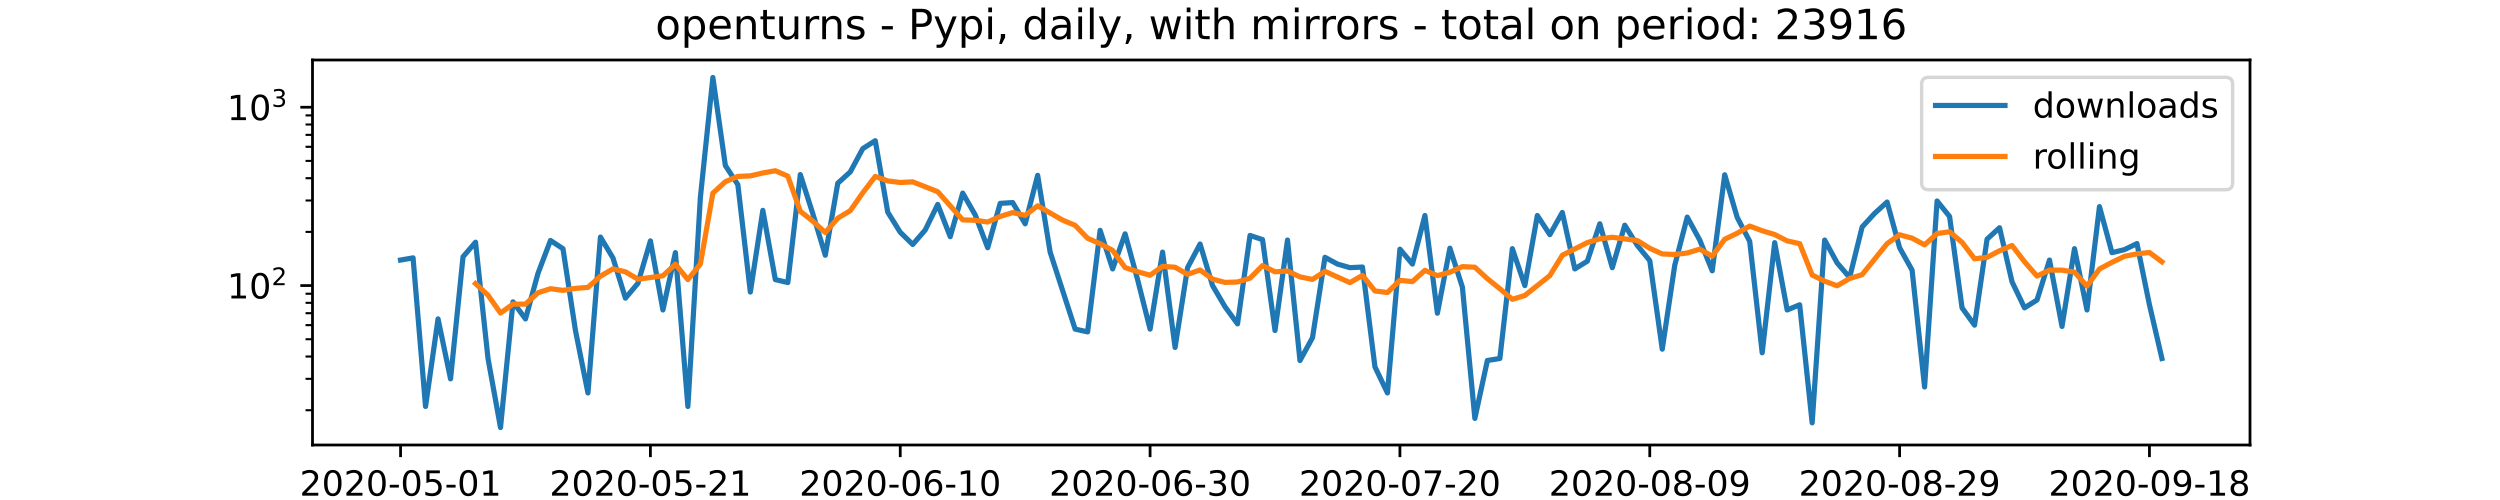
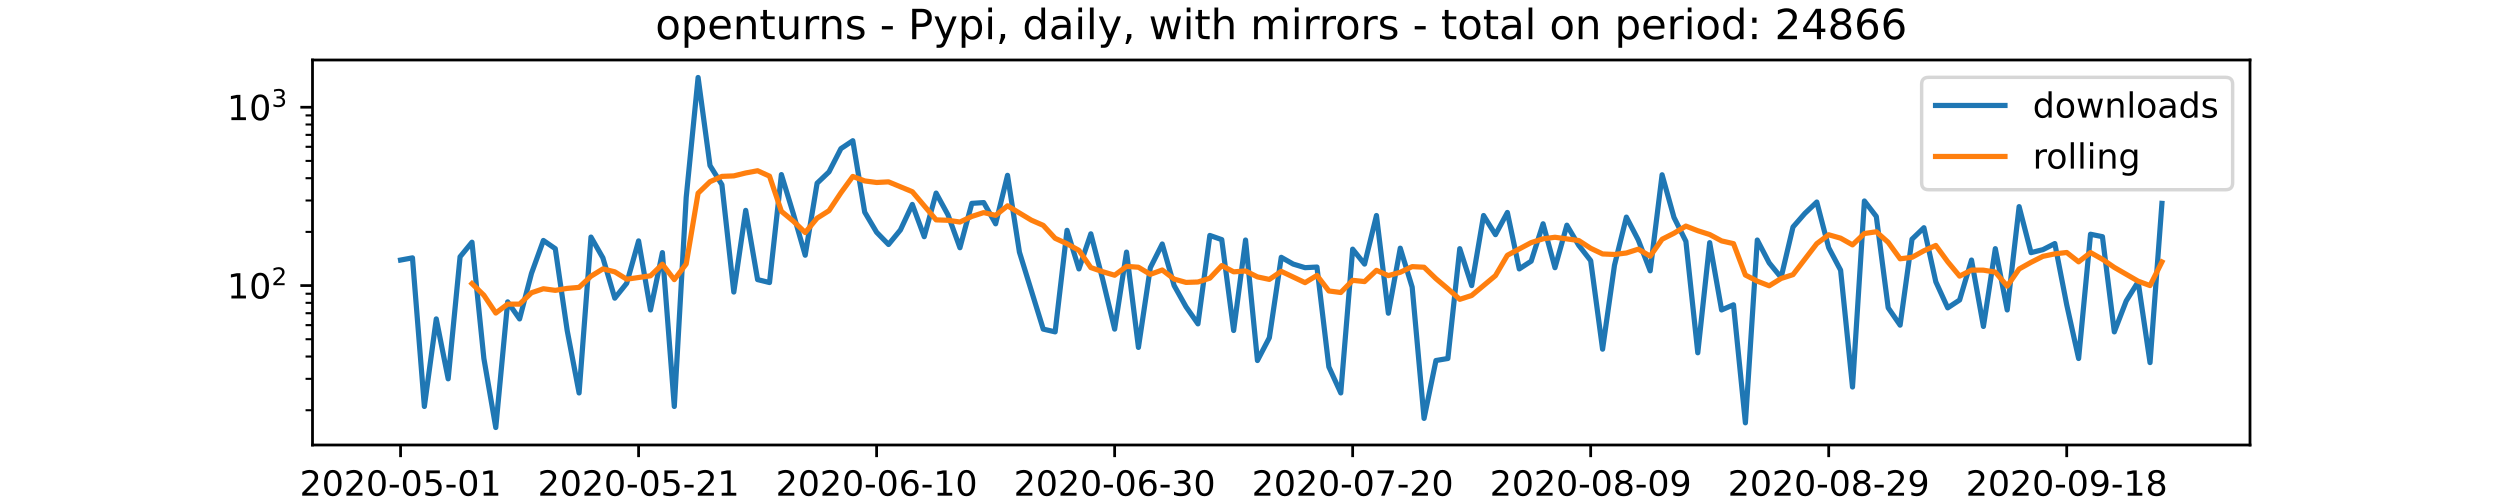
<svg xmlns="http://www.w3.org/2000/svg" xmlns:xlink="http://www.w3.org/1999/xlink" height="144pt" version="1.1" viewBox="0 0 720 144" width="720pt">
  <defs>
    <style type="text/css">*{stroke-linecap:butt;stroke-linejoin:round;}</style>
  </defs>
  <g id="figure_1">
    <g id="patch_1">
      <path d="M 0 144  L 720 144  L 720 0  L 0 0  z " style="fill:#ffffff;" />
    </g>
    <g id="axes_1">
      <g id="patch_2">
        <path d="M 90 128.16  L 648 128.16  L 648 17.28  L 90 17.28  z " style="fill:#ffffff;" />
      </g>
      <g id="matplotlib.axis_1">
        <g id="xtick_1">
          <g id="line2d_1">
            <defs>
-               <path d="M 0 0  L 0 3.5  " id="m079355fc75" style="stroke:#000000;stroke-width:0.8;" />
+               <path d="M 0 0  L 0 3.5  " id="m2470fbcdff" style="stroke:#000000;stroke-width:0.8;" />
            </defs>
            <g>
-               <use style="stroke:#000000;stroke-width:0.8;" x="115.364" xlink:href="#m079355fc75" y="128.16" />
+               <use style="stroke:#000000;stroke-width:0.8;" x="115.364" xlink:href="#m2470fbcdff" y="128.16" />
            </g>
          </g>
          <g id="text_1">
            <g transform="translate(86.30582 142.7584)scale(0.1 -0.1)">
              <defs>
                <path d="M 19.188 8.297  L 53.609 8.297  L 53.609 0  L 7.328 0  L 7.328 8.297  Q 12.938 14.109 22.625 23.891  Q 32.328 33.688 34.812 36.531  Q 39.547 41.844 41.422 45.531  Q 43.312 49.219 43.312 52.781  Q 43.312 58.594 39.234 62.25  Q 35.156 65.922 28.609 65.922  Q 23.969 65.922 18.812 64.312  Q 13.672 62.703 7.812 59.422  L 7.812 69.391  Q 13.766 71.781 18.938 73  Q 24.125 74.219 28.422 74.219  Q 39.75 74.219 46.484 68.547  Q 53.219 62.891 53.219 53.422  Q 53.219 48.922 51.531 44.891  Q 49.859 40.875 45.406 35.406  Q 44.188 33.984 37.641 27.219  Q 31.109 20.453 19.188 8.297  z " id="DejaVuSans-50" />
                <path d="M 31.781 66.406  Q 24.172 66.406 20.328 58.906  Q 16.5 51.422 16.5 36.375  Q 16.5 21.391 20.328 13.891  Q 24.172 6.391 31.781 6.391  Q 39.453 6.391 43.281 13.891  Q 47.125 21.391 47.125 36.375  Q 47.125 51.422 43.281 58.906  Q 39.453 66.406 31.781 66.406  z M 31.781 74.219  Q 44.047 74.219 50.516 64.516  Q 56.984 54.828 56.984 36.375  Q 56.984 17.969 50.516 8.266  Q 44.047 -1.422 31.781 -1.422  Q 19.531 -1.422 13.062 8.266  Q 6.594 17.969 6.594 36.375  Q 6.594 54.828 13.062 64.516  Q 19.531 74.219 31.781 74.219  z " id="DejaVuSans-48" />
                <path d="M 4.891 31.391  L 31.203 31.391  L 31.203 23.391  L 4.891 23.391  z " id="DejaVuSans-45" />
                <path d="M 10.797 72.906  L 49.516 72.906  L 49.516 64.594  L 19.828 64.594  L 19.828 46.734  Q 21.969 47.469 24.109 47.828  Q 26.266 48.188 28.422 48.188  Q 40.625 48.188 47.75 41.5  Q 54.891 34.812 54.891 23.391  Q 54.891 11.625 47.562 5.094  Q 40.234 -1.422 26.906 -1.422  Q 22.312 -1.422 17.547 -0.641  Q 12.797 0.141 7.719 1.703  L 7.719 11.625  Q 12.109 9.234 16.797 8.062  Q 21.484 6.891 26.703 6.891  Q 35.156 6.891 40.078 11.328  Q 45.016 15.766 45.016 23.391  Q 45.016 31 40.078 35.438  Q 35.156 39.891 26.703 39.891  Q 22.75 39.891 18.812 39.016  Q 14.891 38.141 10.797 36.281  z " id="DejaVuSans-53" />
                <path d="M 12.406 8.297  L 28.516 8.297  L 28.516 63.922  L 10.984 60.406  L 10.984 69.391  L 28.422 72.906  L 38.281 72.906  L 38.281 8.297  L 54.391 8.297  L 54.391 0  L 12.406 0  z " id="DejaVuSans-49" />
              </defs>
              <use xlink:href="#DejaVuSans-50" />
              <use x="63.623" xlink:href="#DejaVuSans-48" />
              <use x="127.246" xlink:href="#DejaVuSans-50" />
              <use x="190.869" xlink:href="#DejaVuSans-48" />
              <use x="254.492" xlink:href="#DejaVuSans-45" />
              <use x="290.576" xlink:href="#DejaVuSans-48" />
              <use x="354.199" xlink:href="#DejaVuSans-53" />
              <use x="417.822" xlink:href="#DejaVuSans-45" />
              <use x="453.906" xlink:href="#DejaVuSans-48" />
              <use x="517.529" xlink:href="#DejaVuSans-49" />
            </g>
          </g>
        </g>
        <g id="xtick_2">
          <g id="line2d_2">
            <g>
-               <use style="stroke:#000000;stroke-width:0.8;" x="187.317" xlink:href="#m079355fc75" y="128.16" />
+               <use style="stroke:#000000;stroke-width:0.8;" x="183.914" xlink:href="#m2470fbcdff" y="128.16" />
            </g>
          </g>
          <g id="text_2">
-             <g transform="translate(158.2594 142.7584)scale(0.1 -0.1)">
+             <g transform="translate(154.8562 142.7584)scale(0.1 -0.1)">
              <use xlink:href="#DejaVuSans-50" />
              <use x="63.623" xlink:href="#DejaVuSans-48" />
              <use x="127.246" xlink:href="#DejaVuSans-50" />
              <use x="190.869" xlink:href="#DejaVuSans-48" />
              <use x="254.492" xlink:href="#DejaVuSans-45" />
              <use x="290.576" xlink:href="#DejaVuSans-48" />
              <use x="354.199" xlink:href="#DejaVuSans-53" />
              <use x="417.822" xlink:href="#DejaVuSans-45" />
              <use x="453.906" xlink:href="#DejaVuSans-50" />
              <use x="517.529" xlink:href="#DejaVuSans-49" />
            </g>
          </g>
        </g>
        <g id="xtick_3">
          <g id="line2d_3">
            <g>
-               <use style="stroke:#000000;stroke-width:0.8;" x="259.271" xlink:href="#m079355fc75" y="128.16" />
+               <use style="stroke:#000000;stroke-width:0.8;" x="252.464" xlink:href="#m2470fbcdff" y="128.16" />
            </g>
          </g>
          <g id="text_3">
-             <g transform="translate(230.213 142.7584)scale(0.1 -0.1)">
+             <g transform="translate(223.4066 142.7584)scale(0.1 -0.1)">
              <defs>
                <path d="M 33.016 40.375  Q 26.375 40.375 22.484 35.828  Q 18.609 31.297 18.609 23.391  Q 18.609 15.531 22.484 10.953  Q 26.375 6.391 33.016 6.391  Q 39.656 6.391 43.531 10.953  Q 47.406 15.531 47.406 23.391  Q 47.406 31.297 43.531 35.828  Q 39.656 40.375 33.016 40.375  z M 52.594 71.297  L 52.594 62.312  Q 48.875 64.062 45.094 64.984  Q 41.312 65.922 37.594 65.922  Q 27.828 65.922 22.672 59.328  Q 17.531 52.734 16.797 39.406  Q 19.672 43.656 24.016 45.922  Q 28.375 48.188 33.594 48.188  Q 44.578 48.188 50.953 41.516  Q 57.328 34.859 57.328 23.391  Q 57.328 12.156 50.688 5.359  Q 44.047 -1.422 33.016 -1.422  Q 20.359 -1.422 13.672 8.266  Q 6.984 17.969 6.984 36.375  Q 6.984 53.656 15.188 63.938  Q 23.391 74.219 37.203 74.219  Q 40.922 74.219 44.703 73.484  Q 48.484 72.75 52.594 71.297  z " id="DejaVuSans-54" />
              </defs>
              <use xlink:href="#DejaVuSans-50" />
              <use x="63.623" xlink:href="#DejaVuSans-48" />
              <use x="127.246" xlink:href="#DejaVuSans-50" />
              <use x="190.869" xlink:href="#DejaVuSans-48" />
              <use x="254.492" xlink:href="#DejaVuSans-45" />
              <use x="290.576" xlink:href="#DejaVuSans-48" />
              <use x="354.199" xlink:href="#DejaVuSans-54" />
              <use x="417.822" xlink:href="#DejaVuSans-45" />
              <use x="453.906" xlink:href="#DejaVuSans-49" />
              <use x="517.529" xlink:href="#DejaVuSans-48" />
            </g>
          </g>
        </g>
        <g id="xtick_4">
          <g id="line2d_4">
            <g>
-               <use style="stroke:#000000;stroke-width:0.8;" x="331.224" xlink:href="#m079355fc75" y="128.16" />
+               <use style="stroke:#000000;stroke-width:0.8;" x="321.015" xlink:href="#m2470fbcdff" y="128.16" />
            </g>
          </g>
          <g id="text_4">
-             <g transform="translate(302.1666 142.7584)scale(0.1 -0.1)">
+             <g transform="translate(291.9569 142.7584)scale(0.1 -0.1)">
              <defs>
                <path d="M 40.578 39.312  Q 47.656 37.797 51.625 33  Q 55.609 28.219 55.609 21.188  Q 55.609 10.406 48.188 4.484  Q 40.766 -1.422 27.094 -1.422  Q 22.516 -1.422 17.656 -0.516  Q 12.797 0.391 7.625 2.203  L 7.625 11.719  Q 11.719 9.328 16.594 8.109  Q 21.484 6.891 26.812 6.891  Q 36.078 6.891 40.938 10.547  Q 45.797 14.203 45.797 21.188  Q 45.797 27.641 41.281 31.266  Q 36.766 34.906 28.719 34.906  L 20.219 34.906  L 20.219 43.016  L 29.109 43.016  Q 36.375 43.016 40.234 45.922  Q 44.094 48.828 44.094 54.297  Q 44.094 59.906 40.109 62.906  Q 36.141 65.922 28.719 65.922  Q 24.656 65.922 20.016 65.031  Q 15.375 64.156 9.812 62.312  L 9.812 71.094  Q 15.438 72.656 20.344 73.438  Q 25.25 74.219 29.594 74.219  Q 40.828 74.219 47.359 69.109  Q 53.906 64.016 53.906 55.328  Q 53.906 49.266 50.438 45.094  Q 46.969 40.922 40.578 39.312  z " id="DejaVuSans-51" />
              </defs>
              <use xlink:href="#DejaVuSans-50" />
              <use x="63.623" xlink:href="#DejaVuSans-48" />
              <use x="127.246" xlink:href="#DejaVuSans-50" />
              <use x="190.869" xlink:href="#DejaVuSans-48" />
              <use x="254.492" xlink:href="#DejaVuSans-45" />
              <use x="290.576" xlink:href="#DejaVuSans-48" />
              <use x="354.199" xlink:href="#DejaVuSans-54" />
              <use x="417.822" xlink:href="#DejaVuSans-45" />
              <use x="453.906" xlink:href="#DejaVuSans-51" />
              <use x="517.529" xlink:href="#DejaVuSans-48" />
            </g>
          </g>
        </g>
        <g id="xtick_5">
          <g id="line2d_5">
            <g>
-               <use style="stroke:#000000;stroke-width:0.8;" x="403.178" xlink:href="#m079355fc75" y="128.16" />
+               <use style="stroke:#000000;stroke-width:0.8;" x="389.565" xlink:href="#m2470fbcdff" y="128.16" />
            </g>
          </g>
          <g id="text_5">
-             <g transform="translate(374.1201 142.7584)scale(0.1 -0.1)">
+             <g transform="translate(360.5073 142.7584)scale(0.1 -0.1)">
              <defs>
                <path d="M 8.203 72.906  L 55.078 72.906  L 55.078 68.703  L 28.609 0  L 18.312 0  L 43.219 64.594  L 8.203 64.594  z " id="DejaVuSans-55" />
              </defs>
              <use xlink:href="#DejaVuSans-50" />
              <use x="63.623" xlink:href="#DejaVuSans-48" />
              <use x="127.246" xlink:href="#DejaVuSans-50" />
              <use x="190.869" xlink:href="#DejaVuSans-48" />
              <use x="254.492" xlink:href="#DejaVuSans-45" />
              <use x="290.576" xlink:href="#DejaVuSans-48" />
              <use x="354.199" xlink:href="#DejaVuSans-55" />
              <use x="417.822" xlink:href="#DejaVuSans-45" />
              <use x="453.906" xlink:href="#DejaVuSans-50" />
              <use x="517.529" xlink:href="#DejaVuSans-48" />
            </g>
          </g>
        </g>
        <g id="xtick_6">
          <g id="line2d_6">
            <g>
-               <use style="stroke:#000000;stroke-width:0.8;" x="475.132" xlink:href="#m079355fc75" y="128.16" />
+               <use style="stroke:#000000;stroke-width:0.8;" x="458.115" xlink:href="#m2470fbcdff" y="128.16" />
            </g>
          </g>
          <g id="text_6">
-             <g transform="translate(446.0737 142.7584)scale(0.1 -0.1)">
+             <g transform="translate(429.0577 142.7584)scale(0.1 -0.1)">
              <defs>
                <path d="M 31.781 34.625  Q 24.75 34.625 20.719 30.859  Q 16.703 27.094 16.703 20.516  Q 16.703 13.922 20.719 10.156  Q 24.75 6.391 31.781 6.391  Q 38.812 6.391 42.859 10.172  Q 46.922 13.969 46.922 20.516  Q 46.922 27.094 42.891 30.859  Q 38.875 34.625 31.781 34.625  z M 21.922 38.812  Q 15.578 40.375 12.031 44.719  Q 8.5 49.078 8.5 55.328  Q 8.5 64.062 14.719 69.141  Q 20.953 74.219 31.781 74.219  Q 42.672 74.219 48.875 69.141  Q 55.078 64.062 55.078 55.328  Q 55.078 49.078 51.531 44.719  Q 48 40.375 41.703 38.812  Q 48.828 37.156 52.797 32.312  Q 56.781 27.484 56.781 20.516  Q 56.781 9.906 50.312 4.234  Q 43.844 -1.422 31.781 -1.422  Q 19.734 -1.422 13.25 4.234  Q 6.781 9.906 6.781 20.516  Q 6.781 27.484 10.781 32.312  Q 14.797 37.156 21.922 38.812  z M 18.312 54.391  Q 18.312 48.734 21.844 45.562  Q 25.391 42.391 31.781 42.391  Q 38.141 42.391 41.719 45.562  Q 45.312 48.734 45.312 54.391  Q 45.312 60.062 41.719 63.234  Q 38.141 66.406 31.781 66.406  Q 25.391 66.406 21.844 63.234  Q 18.312 60.062 18.312 54.391  z " id="DejaVuSans-56" />
                <path d="M 10.984 1.516  L 10.984 10.5  Q 14.703 8.734 18.5 7.812  Q 22.312 6.891 25.984 6.891  Q 35.75 6.891 40.891 13.453  Q 46.047 20.016 46.781 33.406  Q 43.953 29.203 39.594 26.953  Q 35.25 24.703 29.984 24.703  Q 19.047 24.703 12.672 31.312  Q 6.297 37.938 6.297 49.422  Q 6.297 60.641 12.938 67.422  Q 19.578 74.219 30.609 74.219  Q 43.266 74.219 49.922 64.516  Q 56.594 54.828 56.594 36.375  Q 56.594 19.141 48.406 8.859  Q 40.234 -1.422 26.422 -1.422  Q 22.703 -1.422 18.891 -0.688  Q 15.094 0.047 10.984 1.516  z M 30.609 32.422  Q 37.25 32.422 41.125 36.953  Q 45.016 41.5 45.016 49.422  Q 45.016 57.281 41.125 61.844  Q 37.25 66.406 30.609 66.406  Q 23.969 66.406 20.094 61.844  Q 16.219 57.281 16.219 49.422  Q 16.219 41.5 20.094 36.953  Q 23.969 32.422 30.609 32.422  z " id="DejaVuSans-57" />
              </defs>
              <use xlink:href="#DejaVuSans-50" />
              <use x="63.623" xlink:href="#DejaVuSans-48" />
              <use x="127.246" xlink:href="#DejaVuSans-50" />
              <use x="190.869" xlink:href="#DejaVuSans-48" />
              <use x="254.492" xlink:href="#DejaVuSans-45" />
              <use x="290.576" xlink:href="#DejaVuSans-48" />
              <use x="354.199" xlink:href="#DejaVuSans-56" />
              <use x="417.822" xlink:href="#DejaVuSans-45" />
              <use x="453.906" xlink:href="#DejaVuSans-48" />
              <use x="517.529" xlink:href="#DejaVuSans-57" />
            </g>
          </g>
        </g>
        <g id="xtick_7">
          <g id="line2d_7">
            <g>
-               <use style="stroke:#000000;stroke-width:0.8;" x="547.085" xlink:href="#m079355fc75" y="128.16" />
+               <use style="stroke:#000000;stroke-width:0.8;" x="526.666" xlink:href="#m2470fbcdff" y="128.16" />
            </g>
          </g>
          <g id="text_7">
-             <g transform="translate(518.0273 142.7584)scale(0.1 -0.1)">
+             <g transform="translate(497.608 142.7584)scale(0.1 -0.1)">
              <use xlink:href="#DejaVuSans-50" />
              <use x="63.623" xlink:href="#DejaVuSans-48" />
              <use x="127.246" xlink:href="#DejaVuSans-50" />
              <use x="190.869" xlink:href="#DejaVuSans-48" />
              <use x="254.492" xlink:href="#DejaVuSans-45" />
              <use x="290.576" xlink:href="#DejaVuSans-48" />
              <use x="354.199" xlink:href="#DejaVuSans-56" />
              <use x="417.822" xlink:href="#DejaVuSans-45" />
              <use x="453.906" xlink:href="#DejaVuSans-50" />
              <use x="517.529" xlink:href="#DejaVuSans-57" />
            </g>
          </g>
        </g>
        <g id="xtick_8">
          <g id="line2d_8">
            <g>
-               <use style="stroke:#000000;stroke-width:0.8;" x="619.039" xlink:href="#m079355fc75" y="128.16" />
+               <use style="stroke:#000000;stroke-width:0.8;" x="595.216" xlink:href="#m2470fbcdff" y="128.16" />
            </g>
          </g>
          <g id="text_8">
-             <g transform="translate(589.9809 142.7584)scale(0.1 -0.1)">
+             <g transform="translate(566.1584 142.7584)scale(0.1 -0.1)">
              <use xlink:href="#DejaVuSans-50" />
              <use x="63.623" xlink:href="#DejaVuSans-48" />
              <use x="127.246" xlink:href="#DejaVuSans-50" />
              <use x="190.869" xlink:href="#DejaVuSans-48" />
              <use x="254.492" xlink:href="#DejaVuSans-45" />
              <use x="290.576" xlink:href="#DejaVuSans-48" />
              <use x="354.199" xlink:href="#DejaVuSans-57" />
              <use x="417.822" xlink:href="#DejaVuSans-45" />
              <use x="453.906" xlink:href="#DejaVuSans-49" />
              <use x="517.529" xlink:href="#DejaVuSans-56" />
            </g>
          </g>
        </g>
        <g id="text_9">
          <g transform="translate(357.725 156.4366)scale(0.1 -0.1)">
            <defs>
              <path d="M 45.406 46.391  L 45.406 75.984  L 54.391 75.984  L 54.391 0  L 45.406 0  L 45.406 8.203  Q 42.578 3.328 38.25 0.953  Q 33.938 -1.422 27.875 -1.422  Q 17.969 -1.422 11.734 6.484  Q 5.516 14.406 5.516 27.297  Q 5.516 40.188 11.734 48.094  Q 17.969 56 27.875 56  Q 33.938 56 38.25 53.625  Q 42.578 51.266 45.406 46.391  z M 14.797 27.297  Q 14.797 17.391 18.875 11.75  Q 22.953 6.109 30.078 6.109  Q 37.203 6.109 41.297 11.75  Q 45.406 17.391 45.406 27.297  Q 45.406 37.203 41.297 42.844  Q 37.203 48.484 30.078 48.484  Q 22.953 48.484 18.875 42.844  Q 14.797 37.203 14.797 27.297  z " id="DejaVuSans-100" />
              <path d="M 34.281 27.484  Q 23.391 27.484 19.188 25  Q 14.984 22.516 14.984 16.5  Q 14.984 11.719 18.141 8.906  Q 21.297 6.109 26.703 6.109  Q 34.188 6.109 38.703 11.406  Q 43.219 16.703 43.219 25.484  L 43.219 27.484  z M 52.203 31.203  L 52.203 0  L 43.219 0  L 43.219 8.297  Q 40.141 3.328 35.547 0.953  Q 30.953 -1.422 24.312 -1.422  Q 15.922 -1.422 10.953 3.297  Q 6 8.016 6 15.922  Q 6 25.141 12.172 29.828  Q 18.359 34.516 30.609 34.516  L 43.219 34.516  L 43.219 35.406  Q 43.219 41.609 39.141 45  Q 35.062 48.391 27.688 48.391  Q 23 48.391 18.547 47.266  Q 14.109 46.141 10.016 43.891  L 10.016 52.203  Q 14.938 54.109 19.578 55.047  Q 24.219 56 28.609 56  Q 40.484 56 46.344 49.844  Q 52.203 43.703 52.203 31.203  z " id="DejaVuSans-97" />
              <path d="M 18.312 70.219  L 18.312 54.688  L 36.812 54.688  L 36.812 47.703  L 18.312 47.703  L 18.312 18.016  Q 18.312 11.328 20.141 9.422  Q 21.969 7.516 27.594 7.516  L 36.812 7.516  L 36.812 0  L 27.594 0  Q 17.188 0 13.234 3.875  Q 9.281 7.766 9.281 18.016  L 9.281 47.703  L 2.688 47.703  L 2.688 54.688  L 9.281 54.688  L 9.281 70.219  z " id="DejaVuSans-116" />
              <path d="M 56.203 29.594  L 56.203 25.203  L 14.891 25.203  Q 15.484 15.922 20.484 11.062  Q 25.484 6.203 34.422 6.203  Q 39.594 6.203 44.453 7.469  Q 49.312 8.734 54.109 11.281  L 54.109 2.781  Q 49.266 0.734 44.188 -0.344  Q 39.109 -1.422 33.891 -1.422  Q 20.797 -1.422 13.156 6.188  Q 5.516 13.812 5.516 26.812  Q 5.516 40.234 12.766 48.109  Q 20.016 56 32.328 56  Q 43.359 56 49.781 48.891  Q 56.203 41.797 56.203 29.594  z M 47.219 32.234  Q 47.125 39.594 43.094 43.984  Q 39.062 48.391 32.422 48.391  Q 24.906 48.391 20.391 44.141  Q 15.875 39.891 15.188 32.172  z " id="DejaVuSans-101" />
            </defs>
            <use xlink:href="#DejaVuSans-100" />
            <use x="63.477" xlink:href="#DejaVuSans-97" />
            <use x="124.756" xlink:href="#DejaVuSans-116" />
            <use x="163.965" xlink:href="#DejaVuSans-101" />
          </g>
        </g>
      </g>
      <g id="matplotlib.axis_2">
        <g id="ytick_1">
          <g id="line2d_9">
            <defs>
-               <path d="M 0 0  L -3.5 0  " id="m9fa11db547" style="stroke:#000000;stroke-width:0.8;" />
+               <path d="M 0 0  L -3.5 0  " id="m7f4b732584" style="stroke:#000000;stroke-width:0.8;" />
            </defs>
            <g>
-               <use style="stroke:#000000;stroke-width:0.8;" x="90" xlink:href="#m9fa11db547" y="82.243" />
+               <use style="stroke:#000000;stroke-width:0.8;" x="90" xlink:href="#m7f4b732584" y="82.243" />
            </g>
          </g>
          <g id="text_10">
            <g transform="translate(65.4 86.0426)scale(0.1 -0.1)">
              <use transform="translate(0 0.765625)" xlink:href="#DejaVuSans-49" />
              <use transform="translate(63.62305 0.765625)" xlink:href="#DejaVuSans-48" />
              <use transform="translate(128.2031 39.04688)scale(0.7)" xlink:href="#DejaVuSans-50" />
            </g>
          </g>
        </g>
        <g id="ytick_2">
          <g id="line2d_10">
            <g>
-               <use style="stroke:#000000;stroke-width:0.8;" x="90" xlink:href="#m9fa11db547" y="30.883" />
+               <use style="stroke:#000000;stroke-width:0.8;" x="90" xlink:href="#m7f4b732584" y="30.883" />
            </g>
          </g>
          <g id="text_11">
            <g transform="translate(65.4 34.68232)scale(0.1 -0.1)">
              <use transform="translate(0 0.765625)" xlink:href="#DejaVuSans-49" />
              <use transform="translate(63.62305 0.765625)" xlink:href="#DejaVuSans-48" />
              <use transform="translate(128.2031 39.04688)scale(0.7)" xlink:href="#DejaVuSans-51" />
            </g>
          </g>
        </g>
        <g id="ytick_3">
          <g id="line2d_11">
            <defs>
-               <path d="M 0 0  L -2 0  " id="m9d7be0a3cb" style="stroke:#000000;stroke-width:0.6;" />
+               <path d="M 0 0  L -2 0  " id="m2e7297ea78" style="stroke:#000000;stroke-width:0.6;" />
            </defs>
            <g>
-               <use style="stroke:#000000;stroke-width:0.6;" x="90" xlink:href="#m9d7be0a3cb" y="118.143" />
+               <use style="stroke:#000000;stroke-width:0.6;" x="90" xlink:href="#m2e7297ea78" y="118.143" />
            </g>
          </g>
        </g>
        <g id="ytick_4">
          <g id="line2d_12">
            <g>
-               <use style="stroke:#000000;stroke-width:0.6;" x="90" xlink:href="#m9d7be0a3cb" y="109.099" />
+               <use style="stroke:#000000;stroke-width:0.6;" x="90" xlink:href="#m2e7297ea78" y="109.099" />
            </g>
          </g>
        </g>
        <g id="ytick_5">
          <g id="line2d_13">
            <g>
-               <use style="stroke:#000000;stroke-width:0.6;" x="90" xlink:href="#m9d7be0a3cb" y="102.682" />
+               <use style="stroke:#000000;stroke-width:0.6;" x="90" xlink:href="#m2e7297ea78" y="102.682" />
            </g>
          </g>
        </g>
        <g id="ytick_6">
          <g id="line2d_14">
            <g>
-               <use style="stroke:#000000;stroke-width:0.6;" x="90" xlink:href="#m9d7be0a3cb" y="97.704" />
+               <use style="stroke:#000000;stroke-width:0.6;" x="90" xlink:href="#m2e7297ea78" y="97.704" />
            </g>
          </g>
        </g>
        <g id="ytick_7">
          <g id="line2d_15">
            <g>
-               <use style="stroke:#000000;stroke-width:0.6;" x="90" xlink:href="#m9d7be0a3cb" y="93.638" />
+               <use style="stroke:#000000;stroke-width:0.6;" x="90" xlink:href="#m2e7297ea78" y="93.638" />
            </g>
          </g>
        </g>
        <g id="ytick_8">
          <g id="line2d_16">
            <g>
-               <use style="stroke:#000000;stroke-width:0.6;" x="90" xlink:href="#m9d7be0a3cb" y="90.199" />
+               <use style="stroke:#000000;stroke-width:0.6;" x="90" xlink:href="#m2e7297ea78" y="90.199" />
            </g>
          </g>
        </g>
        <g id="ytick_9">
          <g id="line2d_17">
            <g>
-               <use style="stroke:#000000;stroke-width:0.6;" x="90" xlink:href="#m9d7be0a3cb" y="87.221" />
+               <use style="stroke:#000000;stroke-width:0.6;" x="90" xlink:href="#m2e7297ea78" y="87.221" />
            </g>
          </g>
        </g>
        <g id="ytick_10">
          <g id="line2d_18">
            <g>
-               <use style="stroke:#000000;stroke-width:0.6;" x="90" xlink:href="#m9d7be0a3cb" y="84.593" />
+               <use style="stroke:#000000;stroke-width:0.6;" x="90" xlink:href="#m2e7297ea78" y="84.593" />
            </g>
          </g>
        </g>
        <g id="ytick_11">
          <g id="line2d_19">
            <g>
-               <use style="stroke:#000000;stroke-width:0.6;" x="90" xlink:href="#m9d7be0a3cb" y="66.782" />
+               <use style="stroke:#000000;stroke-width:0.6;" x="90" xlink:href="#m2e7297ea78" y="66.782" />
            </g>
          </g>
        </g>
        <g id="ytick_12">
          <g id="line2d_20">
            <g>
-               <use style="stroke:#000000;stroke-width:0.6;" x="90" xlink:href="#m9d7be0a3cb" y="57.738" />
+               <use style="stroke:#000000;stroke-width:0.6;" x="90" xlink:href="#m2e7297ea78" y="57.738" />
            </g>
          </g>
        </g>
        <g id="ytick_13">
          <g id="line2d_21">
            <g>
-               <use style="stroke:#000000;stroke-width:0.6;" x="90" xlink:href="#m9d7be0a3cb" y="51.321" />
+               <use style="stroke:#000000;stroke-width:0.6;" x="90" xlink:href="#m2e7297ea78" y="51.321" />
            </g>
          </g>
        </g>
        <g id="ytick_14">
          <g id="line2d_22">
            <g>
-               <use style="stroke:#000000;stroke-width:0.6;" x="90" xlink:href="#m9d7be0a3cb" y="46.344" />
+               <use style="stroke:#000000;stroke-width:0.6;" x="90" xlink:href="#m2e7297ea78" y="46.344" />
            </g>
          </g>
        </g>
        <g id="ytick_15">
          <g id="line2d_23">
            <g>
-               <use style="stroke:#000000;stroke-width:0.6;" x="90" xlink:href="#m9d7be0a3cb" y="42.277" />
+               <use style="stroke:#000000;stroke-width:0.6;" x="90" xlink:href="#m2e7297ea78" y="42.277" />
            </g>
          </g>
        </g>
        <g id="ytick_16">
          <g id="line2d_24">
            <g>
-               <use style="stroke:#000000;stroke-width:0.6;" x="90" xlink:href="#m9d7be0a3cb" y="38.839" />
+               <use style="stroke:#000000;stroke-width:0.6;" x="90" xlink:href="#m2e7297ea78" y="38.839" />
            </g>
          </g>
        </g>
        <g id="ytick_17">
          <g id="line2d_25">
            <g>
-               <use style="stroke:#000000;stroke-width:0.6;" x="90" xlink:href="#m9d7be0a3cb" y="35.86" />
+               <use style="stroke:#000000;stroke-width:0.6;" x="90" xlink:href="#m2e7297ea78" y="35.86" />
            </g>
          </g>
        </g>
        <g id="ytick_18">
          <g id="line2d_26">
            <g>
-               <use style="stroke:#000000;stroke-width:0.6;" x="90" xlink:href="#m9d7be0a3cb" y="33.233" />
+               <use style="stroke:#000000;stroke-width:0.6;" x="90" xlink:href="#m2e7297ea78" y="33.233" />
            </g>
          </g>
        </g>
      </g>
      <g id="line2d_27">
-         <path clip-path="url(#pb4ac120189)" d="M 115.364 74.898  L 118.961 74.265  L 122.559 117.054  L 126.157 91.852  L 129.754 109.099  L 133.352 73.955  L 136.95 69.761  L 140.547 103.246  L 144.145 123.12  L 147.743 86.944  L 151.34 91.852  L 154.938 78.741  L 158.536 69.257  L 162.133 71.621  L 165.731 95.177  L 169.329 113.165  L 172.926 68.282  L 176.524 74.265  L 180.122 85.868  L 183.72 81.584  L 187.317 69.382  L 190.915 89.263  L 194.513 72.758  L 198.11 117.054  L 201.708 56.863  L 205.306 22.32  L 208.903 47.677  L 212.501 53.181  L 216.099 84.103  L 219.696 60.59  L 223.294 80.527  L 226.892 81.369  L 230.489 50.286  L 234.087 61.539  L 237.685 73.499  L 241.282 52.761  L 244.88 49.502  L 248.478 42.804  L 252.075 40.526  L 255.673 61.102  L 259.271 66.894  L 262.868 70.407  L 266.466 66.232  L 270.064 58.882  L 273.662 68.163  L 277.259 55.612  L 280.857 61.894  L 284.455 71.345  L 288.052 58.572  L 291.65 58.341  L 295.248 64.455  L 298.845 50.5  L 302.443 72.612  L 309.638 94.782  L 313.236 95.578  L 316.834 66.341  L 320.431 77.445  L 324.029 67.347  L 327.627 80.527  L 331.224 94.782  L 334.822 72.612  L 338.42 100.054  L 342.017 77.088  L 345.615 70.277  L 349.213 82.243  L 352.81 88.365  L 356.408 93.269  L 360.006 67.809  L 363.603 69.009  L 367.201 95.177  L 370.799 69.133  L 374.397 103.826  L 377.994 97.263  L 381.592 74.11  L 385.19 76.051  L 388.787 77.088  L 392.385 76.912  L 395.983 105.66  L 399.58 113.165  L 403.178 71.76  L 406.776 76.051  L 410.373 62.074  L 413.971 90.199  L 417.569 71.483  L 421.166 82.694  L 424.764 120.493  L 428.362 103.826  L 431.959 103.246  L 435.557 71.621  L 439.155 82.243  L 442.752 62.074  L 446.35 67.577  L 449.948 61.189  L 453.545 77.445  L 457.143 75.221  L 460.741 64.455  L 464.338 77.088  L 467.936 64.86  L 471.534 70.671  L 475.132 75.059  L 478.729 100.556  L 482.327 76.391  L 485.925 62.531  L 489.522 69.133  L 493.12 77.991  L 496.718 50.34  L 500.315 62.623  L 503.913 69.507  L 507.511 101.593  L 511.108 69.889  L 514.706 89.263  L 518.304 87.785  L 521.901 121.768  L 525.499 69.133  L 529.097 75.715  L 532.694 79.916  L 536.292 65.378  L 539.89 61.451  L 543.487 58.189  L 547.085 71.345  L 550.683 77.808  L 554.28 111.449  L 557.878 57.887  L 561.476 62.347  L 565.074 88.66  L 568.671 93.638  L 572.269 68.886  L 575.867 65.588  L 579.464 81.155  L 583.062 88.66  L 586.66 86.4  L 590.257 74.898  L 593.855 94.012  L 597.453 71.621  L 601.05 89.263  L 604.648 59.517  L 608.246 72.758  L 611.843 71.9  L 615.441 70.147  L 619.039 87.785  L 622.636 103.246  L 622.636 103.246  " style="fill:none;stroke:#1f77b4;stroke-linecap:square;stroke-width:1.5;" />
+         <path clip-path="url(#pe3bdee2ca6)" d="M 115.364 74.898  L 118.791 74.265  L 122.219 117.054  L 125.646 91.852  L 129.074 109.099  L 132.501 73.955  L 135.929 69.761  L 139.356 103.246  L 142.784 123.12  L 146.211 86.944  L 149.639 91.852  L 153.066 78.741  L 156.494 69.257  L 159.921 71.621  L 163.349 95.177  L 166.776 113.165  L 170.204 68.282  L 173.631 74.265  L 177.059 85.868  L 180.486 81.584  L 183.914 69.382  L 187.342 89.263  L 190.769 72.758  L 194.197 117.054  L 197.624 56.863  L 201.052 22.32  L 204.479 47.677  L 207.907 53.181  L 211.334 84.103  L 214.762 60.59  L 218.189 80.527  L 221.617 81.369  L 225.044 50.286  L 228.472 61.539  L 231.899 73.499  L 235.327 52.761  L 238.754 49.502  L 242.182 42.804  L 245.609 40.526  L 249.037 61.102  L 252.464 66.894  L 255.892 70.407  L 259.319 66.232  L 262.747 58.882  L 266.174 68.163  L 269.602 55.612  L 273.029 61.894  L 276.457 71.345  L 279.885 58.572  L 283.312 58.341  L 286.74 64.455  L 290.167 50.5  L 293.595 72.612  L 300.45 94.782  L 303.877 95.578  L 307.305 66.341  L 310.732 77.445  L 314.16 67.347  L 317.587 80.527  L 321.015 94.782  L 324.442 72.612  L 327.87 100.054  L 331.297 77.088  L 334.725 70.277  L 338.152 82.243  L 341.58 88.365  L 345.007 93.269  L 348.435 67.809  L 351.862 69.009  L 355.29 95.177  L 358.717 69.133  L 362.145 103.826  L 365.572 97.263  L 369 74.11  L 372.428 76.051  L 375.855 77.088  L 379.283 76.912  L 382.71 105.66  L 386.138 113.165  L 389.565 71.76  L 392.993 76.051  L 396.42 62.074  L 399.848 90.199  L 403.275 71.483  L 406.703 82.694  L 410.13 120.493  L 413.558 103.826  L 416.985 103.246  L 420.413 71.621  L 423.84 82.243  L 427.268 62.074  L 430.695 67.577  L 434.123 61.189  L 437.55 77.445  L 440.978 75.221  L 444.405 64.455  L 447.833 77.088  L 451.26 64.86  L 454.688 70.671  L 458.115 75.059  L 461.543 100.556  L 464.971 76.391  L 468.398 62.531  L 471.826 69.133  L 475.253 77.991  L 478.681 50.34  L 482.108 62.623  L 485.536 69.507  L 488.963 101.593  L 492.391 69.889  L 495.818 89.263  L 499.246 87.785  L 502.673 121.768  L 506.101 69.133  L 509.528 75.715  L 512.956 79.916  L 516.383 65.378  L 519.811 61.451  L 523.238 58.189  L 526.666 71.345  L 530.093 77.808  L 533.521 111.449  L 536.948 57.887  L 540.376 62.347  L 543.803 88.66  L 547.231 93.638  L 550.658 68.886  L 554.086 65.588  L 557.514 81.155  L 560.941 88.66  L 564.369 86.4  L 567.796 74.898  L 571.224 94.012  L 574.651 71.621  L 578.079 89.263  L 581.506 59.517  L 584.934 72.758  L 588.361 71.9  L 591.789 70.147  L 595.216 87.785  L 598.644 103.246  L 602.071 67.462  L 605.499 68.163  L 608.926 95.578  L 612.354 86.67  L 615.781 81.155  L 619.209 104.421  L 622.636 58.572  L 622.636 58.572  " style="fill:none;stroke:#1f77b4;stroke-linecap:square;stroke-width:1.5;" />
      </g>
      <g id="line2d_28">
-         <path clip-path="url(#pb4ac120189)" d="M 136.95 81.677  L 140.547 85.022  L 144.145 90.154  L 147.743 87.582  L 151.34 87.582  L 154.938 84.312  L 158.536 83.154  L 162.133 83.624  L 165.731 83.055  L 169.329 82.759  L 172.926 79.545  L 176.524 77.445  L 180.122 78.283  L 183.72 80.409  L 190.915 79.433  L 194.513 76.099  L 198.11 80.527  L 201.708 76.027  L 205.306 55.632  L 208.903 52.332  L 212.501 50.802  L 216.099 50.654  L 219.696 49.812  L 223.294 49.174  L 226.892 50.732  L 230.489 60.857  L 234.087 63.693  L 237.685 66.974  L 241.282 62.835  L 244.88 60.674  L 248.478 55.526  L 252.075 50.817  L 255.673 52.108  L 259.271 52.558  L 262.868 52.373  L 270.064 55.21  L 277.259 63.321  L 280.857 63.444  L 284.455 63.944  L 288.052 62.334  L 291.65 61.226  L 295.248 62.023  L 298.845 59.277  L 306.041 63.403  L 309.638 64.904  L 313.236 68.625  L 316.834 70.202  L 320.431 72.101  L 324.029 77.063  L 327.627 78.256  L 331.224 79.265  L 334.822 76.712  L 338.42 76.962  L 342.017 79.015  L 345.615 77.756  L 349.213 80.38  L 352.81 81.338  L 356.408 81.216  L 360.006 80.117  L 363.603 76.489  L 367.201 78.283  L 370.799 78.044  L 374.397 79.744  L 377.994 80.468  L 381.592 78.15  L 388.787 81.399  L 392.385 79.321  L 395.983 83.794  L 399.58 84.242  L 403.178 80.734  L 406.776 81.094  L 410.373 77.86  L 413.971 79.377  L 417.569 78.417  L 421.166 76.787  L 424.764 76.962  L 428.362 80.263  L 431.959 83.154  L 435.557 86.208  L 439.155 85.095  L 446.35 79.377  L 449.948 73.52  L 457.143 69.87  L 460.741 68.781  L 464.338 68.333  L 471.534 69.275  L 475.132 71.502  L 478.729 73.136  L 482.327 73.284  L 485.925 72.862  L 489.522 71.76  L 493.12 73.78  L 496.718 68.904  L 500.315 67.168  L 503.913 65.11  L 507.511 66.45  L 511.108 67.544  L 514.706 69.382  L 518.304 70.165  L 521.901 79.209  L 525.499 80.974  L 529.097 82.307  L 532.694 80.205  L 536.292 79.098  L 543.487 70.165  L 547.085 67.61  L 550.683 68.59  L 554.28 70.52  L 557.878 67.249  L 561.476 66.751  L 565.074 69.797  L 568.671 74.534  L 572.269 74.11  L 575.867 72.223  L 579.464 70.69  L 583.062 75.385  L 586.66 79.517  L 590.257 77.782  L 593.855 77.808  L 597.453 78.363  L 601.05 82.403  L 604.648 77.471  L 608.246 75.549  L 611.843 73.824  L 615.441 73.114  L 619.039 72.716  L 622.636 75.408  L 622.636 75.408  " style="fill:none;stroke:#ff7f0e;stroke-linecap:square;stroke-width:1.5;" />
+         <path clip-path="url(#pe3bdee2ca6)" d="M 135.929 81.677  L 139.356 85.022  L 142.784 90.154  L 146.211 87.582  L 149.639 87.582  L 153.066 84.312  L 156.494 83.154  L 159.921 83.624  L 163.349 83.055  L 166.776 82.759  L 170.204 79.545  L 173.631 77.445  L 177.059 78.283  L 180.486 80.409  L 187.342 79.433  L 190.769 76.099  L 194.197 80.527  L 197.624 76.027  L 201.052 55.632  L 204.479 52.332  L 207.907 50.802  L 211.334 50.654  L 214.762 49.812  L 218.189 49.174  L 221.617 50.732  L 225.044 60.857  L 228.472 63.693  L 231.899 66.974  L 235.327 62.835  L 238.754 60.674  L 242.182 55.526  L 245.609 50.817  L 249.037 52.108  L 252.464 52.558  L 255.892 52.373  L 262.747 55.21  L 269.602 63.321  L 273.029 63.444  L 276.457 63.944  L 279.885 62.334  L 283.312 61.226  L 286.74 62.023  L 290.167 59.277  L 297.022 63.403  L 300.45 64.904  L 303.877 68.625  L 307.305 70.202  L 310.732 72.101  L 314.16 77.063  L 317.587 78.256  L 321.015 79.265  L 324.442 76.712  L 327.87 76.962  L 331.297 79.015  L 334.725 77.756  L 338.152 80.38  L 341.58 81.338  L 345.007 81.216  L 348.435 80.117  L 351.862 76.489  L 355.29 78.283  L 358.717 78.044  L 362.145 79.744  L 365.572 80.468  L 369 78.15  L 375.855 81.399  L 379.283 79.321  L 382.71 83.794  L 386.138 84.242  L 389.565 80.734  L 392.993 81.094  L 396.42 77.86  L 399.848 79.377  L 403.275 78.417  L 406.703 76.787  L 410.13 76.962  L 413.558 80.263  L 416.985 83.154  L 420.413 86.208  L 423.84 85.095  L 430.695 79.377  L 434.123 73.52  L 440.978 69.87  L 444.405 68.781  L 447.833 68.333  L 454.688 69.275  L 458.115 71.502  L 461.543 73.136  L 464.971 73.284  L 468.398 72.862  L 471.826 71.76  L 475.253 73.78  L 478.681 68.904  L 482.108 67.168  L 485.536 65.11  L 488.963 66.45  L 492.391 67.544  L 495.818 69.382  L 499.246 70.165  L 502.673 79.209  L 506.101 80.974  L 509.528 82.307  L 512.956 80.205  L 516.383 79.098  L 523.238 70.165  L 526.666 67.61  L 530.093 68.59  L 533.521 70.52  L 536.948 67.249  L 540.376 66.751  L 543.803 69.797  L 547.231 74.534  L 550.658 74.11  L 554.086 72.223  L 557.514 70.69  L 560.941 75.385  L 564.369 79.517  L 567.796 77.782  L 571.224 77.808  L 574.651 78.363  L 578.079 82.403  L 581.506 77.471  L 584.934 75.549  L 588.361 73.824  L 591.789 73.114  L 595.216 72.716  L 598.644 75.408  L 602.071 72.737  L 605.499 74.67  L 608.926 77.013  L 615.781 80.974  L 619.209 82.243  L 622.636 75.432  L 622.636 75.432  " style="fill:none;stroke:#ff7f0e;stroke-linecap:square;stroke-width:1.5;" />
      </g>
      <g id="patch_3">
        <path d="M 90 128.16  L 90 17.28  " style="fill:none;stroke:#000000;stroke-linecap:square;stroke-linejoin:miter;stroke-width:0.8;" />
      </g>
      <g id="patch_4">
        <path d="M 648 128.16  L 648 17.28  " style="fill:none;stroke:#000000;stroke-linecap:square;stroke-linejoin:miter;stroke-width:0.8;" />
      </g>
      <g id="patch_5">
        <path d="M 90 128.16  L 648 128.16  " style="fill:none;stroke:#000000;stroke-linecap:square;stroke-linejoin:miter;stroke-width:0.8;" />
      </g>
      <g id="patch_6">
        <path d="M 90 17.28  L 648 17.28  " style="fill:none;stroke:#000000;stroke-linecap:square;stroke-linejoin:miter;stroke-width:0.8;" />
      </g>
      <g id="text_12">
        <g transform="translate(188.7403 11.28)scale(0.12 -0.12)">
          <defs>
            <path d="M 30.609 48.391  Q 23.391 48.391 19.188 42.75  Q 14.984 37.109 14.984 27.297  Q 14.984 17.484 19.156 11.844  Q 23.344 6.203 30.609 6.203  Q 37.797 6.203 41.984 11.859  Q 46.188 17.531 46.188 27.297  Q 46.188 37.016 41.984 42.703  Q 37.797 48.391 30.609 48.391  z M 30.609 56  Q 42.328 56 49.016 48.375  Q 55.719 40.766 55.719 27.297  Q 55.719 13.875 49.016 6.219  Q 42.328 -1.422 30.609 -1.422  Q 18.844 -1.422 12.172 6.219  Q 5.516 13.875 5.516 27.297  Q 5.516 40.766 12.172 48.375  Q 18.844 56 30.609 56  z " id="DejaVuSans-111" />
            <path d="M 18.109 8.203  L 18.109 -20.797  L 9.078 -20.797  L 9.078 54.688  L 18.109 54.688  L 18.109 46.391  Q 20.953 51.266 25.266 53.625  Q 29.594 56 35.594 56  Q 45.562 56 51.781 48.094  Q 58.016 40.188 58.016 27.297  Q 58.016 14.406 51.781 6.484  Q 45.562 -1.422 35.594 -1.422  Q 29.594 -1.422 25.266 0.953  Q 20.953 3.328 18.109 8.203  z M 48.688 27.297  Q 48.688 37.203 44.609 42.844  Q 40.531 48.484 33.406 48.484  Q 26.266 48.484 22.188 42.844  Q 18.109 37.203 18.109 27.297  Q 18.109 17.391 22.188 11.75  Q 26.266 6.109 33.406 6.109  Q 40.531 6.109 44.609 11.75  Q 48.688 17.391 48.688 27.297  z " id="DejaVuSans-112" />
            <path d="M 54.891 33.016  L 54.891 0  L 45.906 0  L 45.906 32.719  Q 45.906 40.484 42.875 44.328  Q 39.844 48.188 33.797 48.188  Q 26.516 48.188 22.312 43.547  Q 18.109 38.922 18.109 30.906  L 18.109 0  L 9.078 0  L 9.078 54.688  L 18.109 54.688  L 18.109 46.188  Q 21.344 51.125 25.703 53.562  Q 30.078 56 35.797 56  Q 45.219 56 50.047 50.172  Q 54.891 44.344 54.891 33.016  z " id="DejaVuSans-110" />
            <path d="M 8.5 21.578  L 8.5 54.688  L 17.484 54.688  L 17.484 21.922  Q 17.484 14.156 20.5 10.266  Q 23.531 6.391 29.594 6.391  Q 36.859 6.391 41.078 11.031  Q 45.312 15.672 45.312 23.688  L 45.312 54.688  L 54.297 54.688  L 54.297 0  L 45.312 0  L 45.312 8.406  Q 42.047 3.422 37.719 1  Q 33.406 -1.422 27.688 -1.422  Q 18.266 -1.422 13.375 4.438  Q 8.5 10.297 8.5 21.578  z M 31.109 56  z " id="DejaVuSans-117" />
            <path d="M 41.109 46.297  Q 39.594 47.172 37.812 47.578  Q 36.031 48 33.891 48  Q 26.266 48 22.188 43.047  Q 18.109 38.094 18.109 28.812  L 18.109 0  L 9.078 0  L 9.078 54.688  L 18.109 54.688  L 18.109 46.188  Q 20.953 51.172 25.484 53.578  Q 30.031 56 36.531 56  Q 37.453 56 38.578 55.875  Q 39.703 55.766 41.062 55.516  z " id="DejaVuSans-114" />
            <path d="M 44.281 53.078  L 44.281 44.578  Q 40.484 46.531 36.375 47.5  Q 32.281 48.484 27.875 48.484  Q 21.188 48.484 17.844 46.438  Q 14.5 44.391 14.5 40.281  Q 14.5 37.156 16.891 35.375  Q 19.281 33.594 26.516 31.984  L 29.594 31.297  Q 39.156 29.25 43.188 25.516  Q 47.219 21.781 47.219 15.094  Q 47.219 7.469 41.188 3.016  Q 35.156 -1.422 24.609 -1.422  Q 20.219 -1.422 15.453 -0.562  Q 10.688 0.297 5.422 2  L 5.422 11.281  Q 10.406 8.688 15.234 7.391  Q 20.062 6.109 24.812 6.109  Q 31.156 6.109 34.562 8.281  Q 37.984 10.453 37.984 14.406  Q 37.984 18.062 35.516 20.016  Q 33.062 21.969 24.703 23.781  L 21.578 24.516  Q 13.234 26.266 9.516 29.906  Q 5.812 33.547 5.812 39.891  Q 5.812 47.609 11.281 51.797  Q 16.75 56 26.812 56  Q 31.781 56 36.172 55.266  Q 40.578 54.547 44.281 53.078  z " id="DejaVuSans-115" />
            <path id="DejaVuSans-32" />
            <path d="M 19.672 64.797  L 19.672 37.406  L 32.078 37.406  Q 38.969 37.406 42.719 40.969  Q 46.484 44.531 46.484 51.125  Q 46.484 57.672 42.719 61.234  Q 38.969 64.797 32.078 64.797  z M 9.812 72.906  L 32.078 72.906  Q 44.344 72.906 50.609 67.359  Q 56.891 61.812 56.891 51.125  Q 56.891 40.328 50.609 34.812  Q 44.344 29.297 32.078 29.297  L 19.672 29.297  L 19.672 0  L 9.812 0  z " id="DejaVuSans-80" />
            <path d="M 32.172 -5.078  Q 28.375 -14.844 24.75 -17.812  Q 21.141 -20.797 15.094 -20.797  L 7.906 -20.797  L 7.906 -13.281  L 13.188 -13.281  Q 16.891 -13.281 18.938 -11.516  Q 21 -9.766 23.484 -3.219  L 25.094 0.875  L 2.984 54.688  L 12.5 54.688  L 29.594 11.922  L 46.688 54.688  L 56.203 54.688  z " id="DejaVuSans-121" />
            <path d="M 9.422 54.688  L 18.406 54.688  L 18.406 0  L 9.422 0  z M 9.422 75.984  L 18.406 75.984  L 18.406 64.594  L 9.422 64.594  z " id="DejaVuSans-105" />
            <path d="M 11.719 12.406  L 22.016 12.406  L 22.016 4  L 14.016 -11.625  L 7.719 -11.625  L 11.719 4  z " id="DejaVuSans-44" />
            <path d="M 9.422 75.984  L 18.406 75.984  L 18.406 0  L 9.422 0  z " id="DejaVuSans-108" />
            <path d="M 4.203 54.688  L 13.188 54.688  L 24.422 12.016  L 35.594 54.688  L 46.188 54.688  L 57.422 12.016  L 68.609 54.688  L 77.594 54.688  L 63.281 0  L 52.688 0  L 40.922 44.828  L 29.109 0  L 18.5 0  z " id="DejaVuSans-119" />
            <path d="M 54.891 33.016  L 54.891 0  L 45.906 0  L 45.906 32.719  Q 45.906 40.484 42.875 44.328  Q 39.844 48.188 33.797 48.188  Q 26.516 48.188 22.312 43.547  Q 18.109 38.922 18.109 30.906  L 18.109 0  L 9.078 0  L 9.078 75.984  L 18.109 75.984  L 18.109 46.188  Q 21.344 51.125 25.703 53.562  Q 30.078 56 35.797 56  Q 45.219 56 50.047 50.172  Q 54.891 44.344 54.891 33.016  z " id="DejaVuSans-104" />
            <path d="M 52 44.188  Q 55.375 50.25 60.062 53.125  Q 64.75 56 71.094 56  Q 79.641 56 84.281 50.016  Q 88.922 44.047 88.922 33.016  L 88.922 0  L 79.891 0  L 79.891 32.719  Q 79.891 40.578 77.094 44.375  Q 74.312 48.188 68.609 48.188  Q 61.625 48.188 57.562 43.547  Q 53.516 38.922 53.516 30.906  L 53.516 0  L 44.484 0  L 44.484 32.719  Q 44.484 40.625 41.703 44.406  Q 38.922 48.188 33.109 48.188  Q 26.219 48.188 22.156 43.531  Q 18.109 38.875 18.109 30.906  L 18.109 0  L 9.078 0  L 9.078 54.688  L 18.109 54.688  L 18.109 46.188  Q 21.188 51.219 25.484 53.609  Q 29.781 56 35.688 56  Q 41.656 56 45.828 52.969  Q 50 49.953 52 44.188  z " id="DejaVuSans-109" />
            <path d="M 11.719 12.406  L 22.016 12.406  L 22.016 0  L 11.719 0  z M 11.719 51.703  L 22.016 51.703  L 22.016 39.312  L 11.719 39.312  z " id="DejaVuSans-58" />
+             <path d="M 37.797 64.312  L 12.891 25.391  L 37.797 25.391  z M 35.203 72.906  L 47.609 72.906  L 47.609 25.391  L 58.016 25.391  L 58.016 17.188  L 47.609 17.188  L 47.609 0  L 37.797 0  L 37.797 17.188  L 4.891 17.188  L 4.891 26.703  z " id="DejaVuSans-52" />
          </defs>
          <use xlink:href="#DejaVuSans-111" />
          <use x="61.182" xlink:href="#DejaVuSans-112" />
          <use x="124.658" xlink:href="#DejaVuSans-101" />
          <use x="186.182" xlink:href="#DejaVuSans-110" />
          <use x="249.561" xlink:href="#DejaVuSans-116" />
          <use x="288.77" xlink:href="#DejaVuSans-117" />
          <use x="352.148" xlink:href="#DejaVuSans-114" />
          <use x="391.512" xlink:href="#DejaVuSans-110" />
          <use x="454.891" xlink:href="#DejaVuSans-115" />
          <use x="506.99" xlink:href="#DejaVuSans-32" />
          <use x="538.777" xlink:href="#DejaVuSans-45" />
          <use x="574.861" xlink:href="#DejaVuSans-32" />
          <use x="606.648" xlink:href="#DejaVuSans-80" />
          <use x="666.951" xlink:href="#DejaVuSans-121" />
          <use x="726.131" xlink:href="#DejaVuSans-112" />
          <use x="789.607" xlink:href="#DejaVuSans-105" />
          <use x="817.391" xlink:href="#DejaVuSans-44" />
          <use x="849.178" xlink:href="#DejaVuSans-32" />
          <use x="880.965" xlink:href="#DejaVuSans-100" />
          <use x="944.441" xlink:href="#DejaVuSans-97" />
          <use x="1005.721" xlink:href="#DejaVuSans-105" />
          <use x="1033.504" xlink:href="#DejaVuSans-108" />
          <use x="1061.287" xlink:href="#DejaVuSans-121" />
          <use x="1120.467" xlink:href="#DejaVuSans-44" />
          <use x="1152.254" xlink:href="#DejaVuSans-32" />
          <use x="1184.041" xlink:href="#DejaVuSans-119" />
          <use x="1265.828" xlink:href="#DejaVuSans-105" />
          <use x="1293.611" xlink:href="#DejaVuSans-116" />
          <use x="1332.82" xlink:href="#DejaVuSans-104" />
          <use x="1396.199" xlink:href="#DejaVuSans-32" />
          <use x="1427.986" xlink:href="#DejaVuSans-109" />
          <use x="1525.398" xlink:href="#DejaVuSans-105" />
          <use x="1553.182" xlink:href="#DejaVuSans-114" />
          <use x="1592.545" xlink:href="#DejaVuSans-114" />
          <use x="1631.408" xlink:href="#DejaVuSans-111" />
          <use x="1692.59" xlink:href="#DejaVuSans-114" />
          <use x="1733.703" xlink:href="#DejaVuSans-115" />
          <use x="1785.803" xlink:href="#DejaVuSans-32" />
          <use x="1817.59" xlink:href="#DejaVuSans-45" />
          <use x="1853.674" xlink:href="#DejaVuSans-32" />
          <use x="1885.461" xlink:href="#DejaVuSans-116" />
          <use x="1924.67" xlink:href="#DejaVuSans-111" />
          <use x="1985.852" xlink:href="#DejaVuSans-116" />
          <use x="2025.061" xlink:href="#DejaVuSans-97" />
          <use x="2086.34" xlink:href="#DejaVuSans-108" />
          <use x="2114.123" xlink:href="#DejaVuSans-32" />
          <use x="2145.91" xlink:href="#DejaVuSans-111" />
          <use x="2207.092" xlink:href="#DejaVuSans-110" />
          <use x="2270.471" xlink:href="#DejaVuSans-32" />
          <use x="2302.258" xlink:href="#DejaVuSans-112" />
          <use x="2365.734" xlink:href="#DejaVuSans-101" />
          <use x="2427.258" xlink:href="#DejaVuSans-114" />
          <use x="2468.371" xlink:href="#DejaVuSans-105" />
          <use x="2496.154" xlink:href="#DejaVuSans-111" />
          <use x="2557.336" xlink:href="#DejaVuSans-100" />
          <use x="2620.812" xlink:href="#DejaVuSans-58" />
          <use x="2654.504" xlink:href="#DejaVuSans-32" />
          <use x="2686.291" xlink:href="#DejaVuSans-50" />
-           <use x="2749.914" xlink:href="#DejaVuSans-51" />
-           <use x="2813.537" xlink:href="#DejaVuSans-57" />
-           <use x="2877.16" xlink:href="#DejaVuSans-49" />
+           <use x="2749.914" xlink:href="#DejaVuSans-52" />
+           <use x="2813.537" xlink:href="#DejaVuSans-56" />
+           <use x="2877.16" xlink:href="#DejaVuSans-54" />
          <use x="2940.783" xlink:href="#DejaVuSans-54" />
        </g>
      </g>
      <g id="legend_1">
        <g id="patch_7">
          <path d="M 555.434 54.636  L 641 54.636  Q 643 54.636 643 52.636  L 643 24.28  Q 643 22.28 641 22.28  L 555.434 22.28  Q 553.434 22.28 553.434 24.28  L 553.434 52.636  Q 553.434 54.636 555.434 54.636  z " style="fill:#ffffff;opacity:0.8;stroke:#cccccc;stroke-linejoin:miter;" />
        </g>
        <g id="line2d_29">
          <path d="M 557.434 30.378  L 577.434 30.378  " style="fill:none;stroke:#1f77b4;stroke-linecap:square;stroke-width:1.5;" />
        </g>
        <g id="line2d_30" />
        <g id="text_13">
          <g transform="translate(585.4344 33.87844)scale(0.1 -0.1)">
            <use xlink:href="#DejaVuSans-100" />
            <use x="63.477" xlink:href="#DejaVuSans-111" />
            <use x="124.658" xlink:href="#DejaVuSans-119" />
            <use x="206.445" xlink:href="#DejaVuSans-110" />
            <use x="269.824" xlink:href="#DejaVuSans-108" />
            <use x="297.607" xlink:href="#DejaVuSans-111" />
            <use x="358.789" xlink:href="#DejaVuSans-97" />
            <use x="420.068" xlink:href="#DejaVuSans-100" />
            <use x="483.545" xlink:href="#DejaVuSans-115" />
          </g>
        </g>
        <g id="line2d_31">
          <path d="M 557.434 45.057  L 577.434 45.057  " style="fill:none;stroke:#ff7f0e;stroke-linecap:square;stroke-width:1.5;" />
        </g>
        <g id="line2d_32" />
        <g id="text_14">
          <g transform="translate(585.4344 48.55656)scale(0.1 -0.1)">
            <defs>
              <path d="M 45.406 27.984  Q 45.406 37.75 41.375 43.109  Q 37.359 48.484 30.078 48.484  Q 22.859 48.484 18.828 43.109  Q 14.797 37.75 14.797 27.984  Q 14.797 18.266 18.828 12.891  Q 22.859 7.516 30.078 7.516  Q 37.359 7.516 41.375 12.891  Q 45.406 18.266 45.406 27.984  z M 54.391 6.781  Q 54.391 -7.172 48.188 -13.984  Q 42 -20.797 29.203 -20.797  Q 24.469 -20.797 20.266 -20.094  Q 16.062 -19.391 12.109 -17.922  L 12.109 -9.188  Q 16.062 -11.328 19.922 -12.344  Q 23.781 -13.375 27.781 -13.375  Q 36.625 -13.375 41.016 -8.766  Q 45.406 -4.156 45.406 5.172  L 45.406 9.625  Q 42.625 4.781 38.281 2.391  Q 33.938 0 27.875 0  Q 17.828 0 11.672 7.656  Q 5.516 15.328 5.516 27.984  Q 5.516 40.672 11.672 48.328  Q 17.828 56 27.875 56  Q 33.938 56 38.281 53.609  Q 42.625 51.219 45.406 46.391  L 45.406 54.688  L 54.391 54.688  z " id="DejaVuSans-103" />
            </defs>
            <use xlink:href="#DejaVuSans-114" />
            <use x="38.863" xlink:href="#DejaVuSans-111" />
            <use x="100.045" xlink:href="#DejaVuSans-108" />
            <use x="127.828" xlink:href="#DejaVuSans-108" />
            <use x="155.611" xlink:href="#DejaVuSans-105" />
            <use x="183.395" xlink:href="#DejaVuSans-110" />
            <use x="246.773" xlink:href="#DejaVuSans-103" />
          </g>
        </g>
      </g>
    </g>
  </g>
  <defs>
-     <clipPath id="pb4ac120189">
+     <clipPath id="pe3bdee2ca6">
      <rect height="110.88" width="558" x="90" y="17.28" />
    </clipPath>
  </defs>
</svg>
